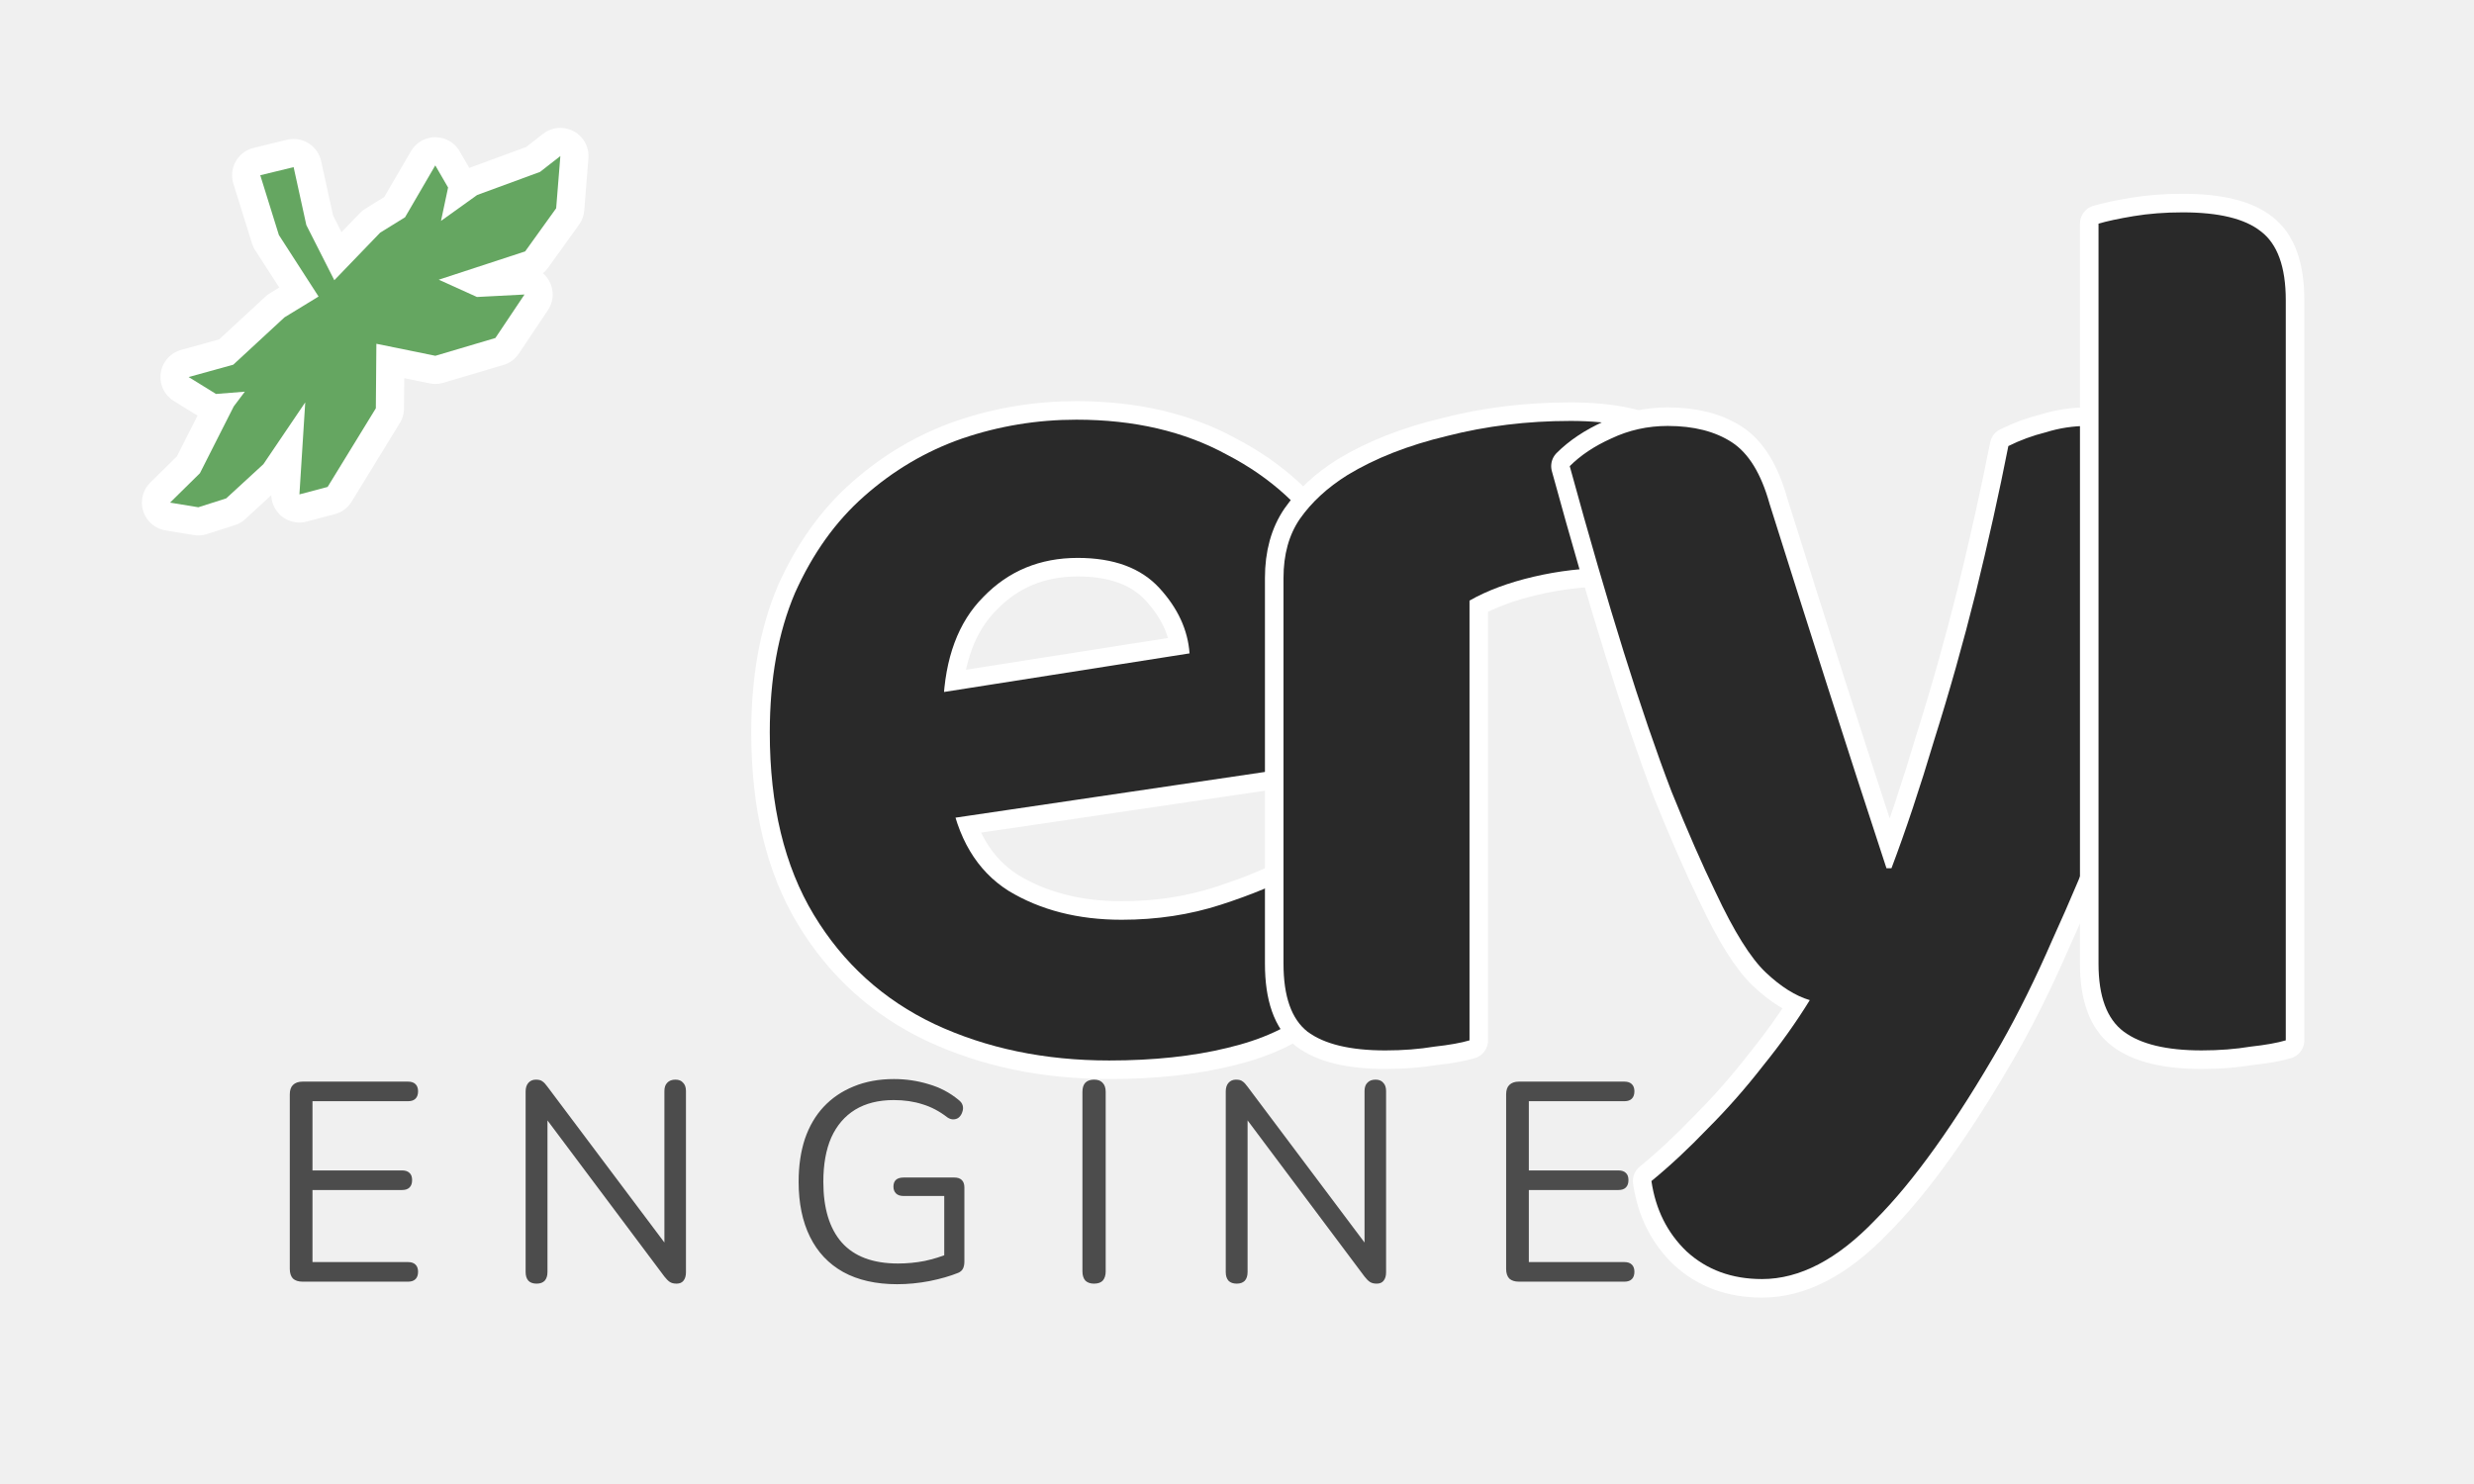
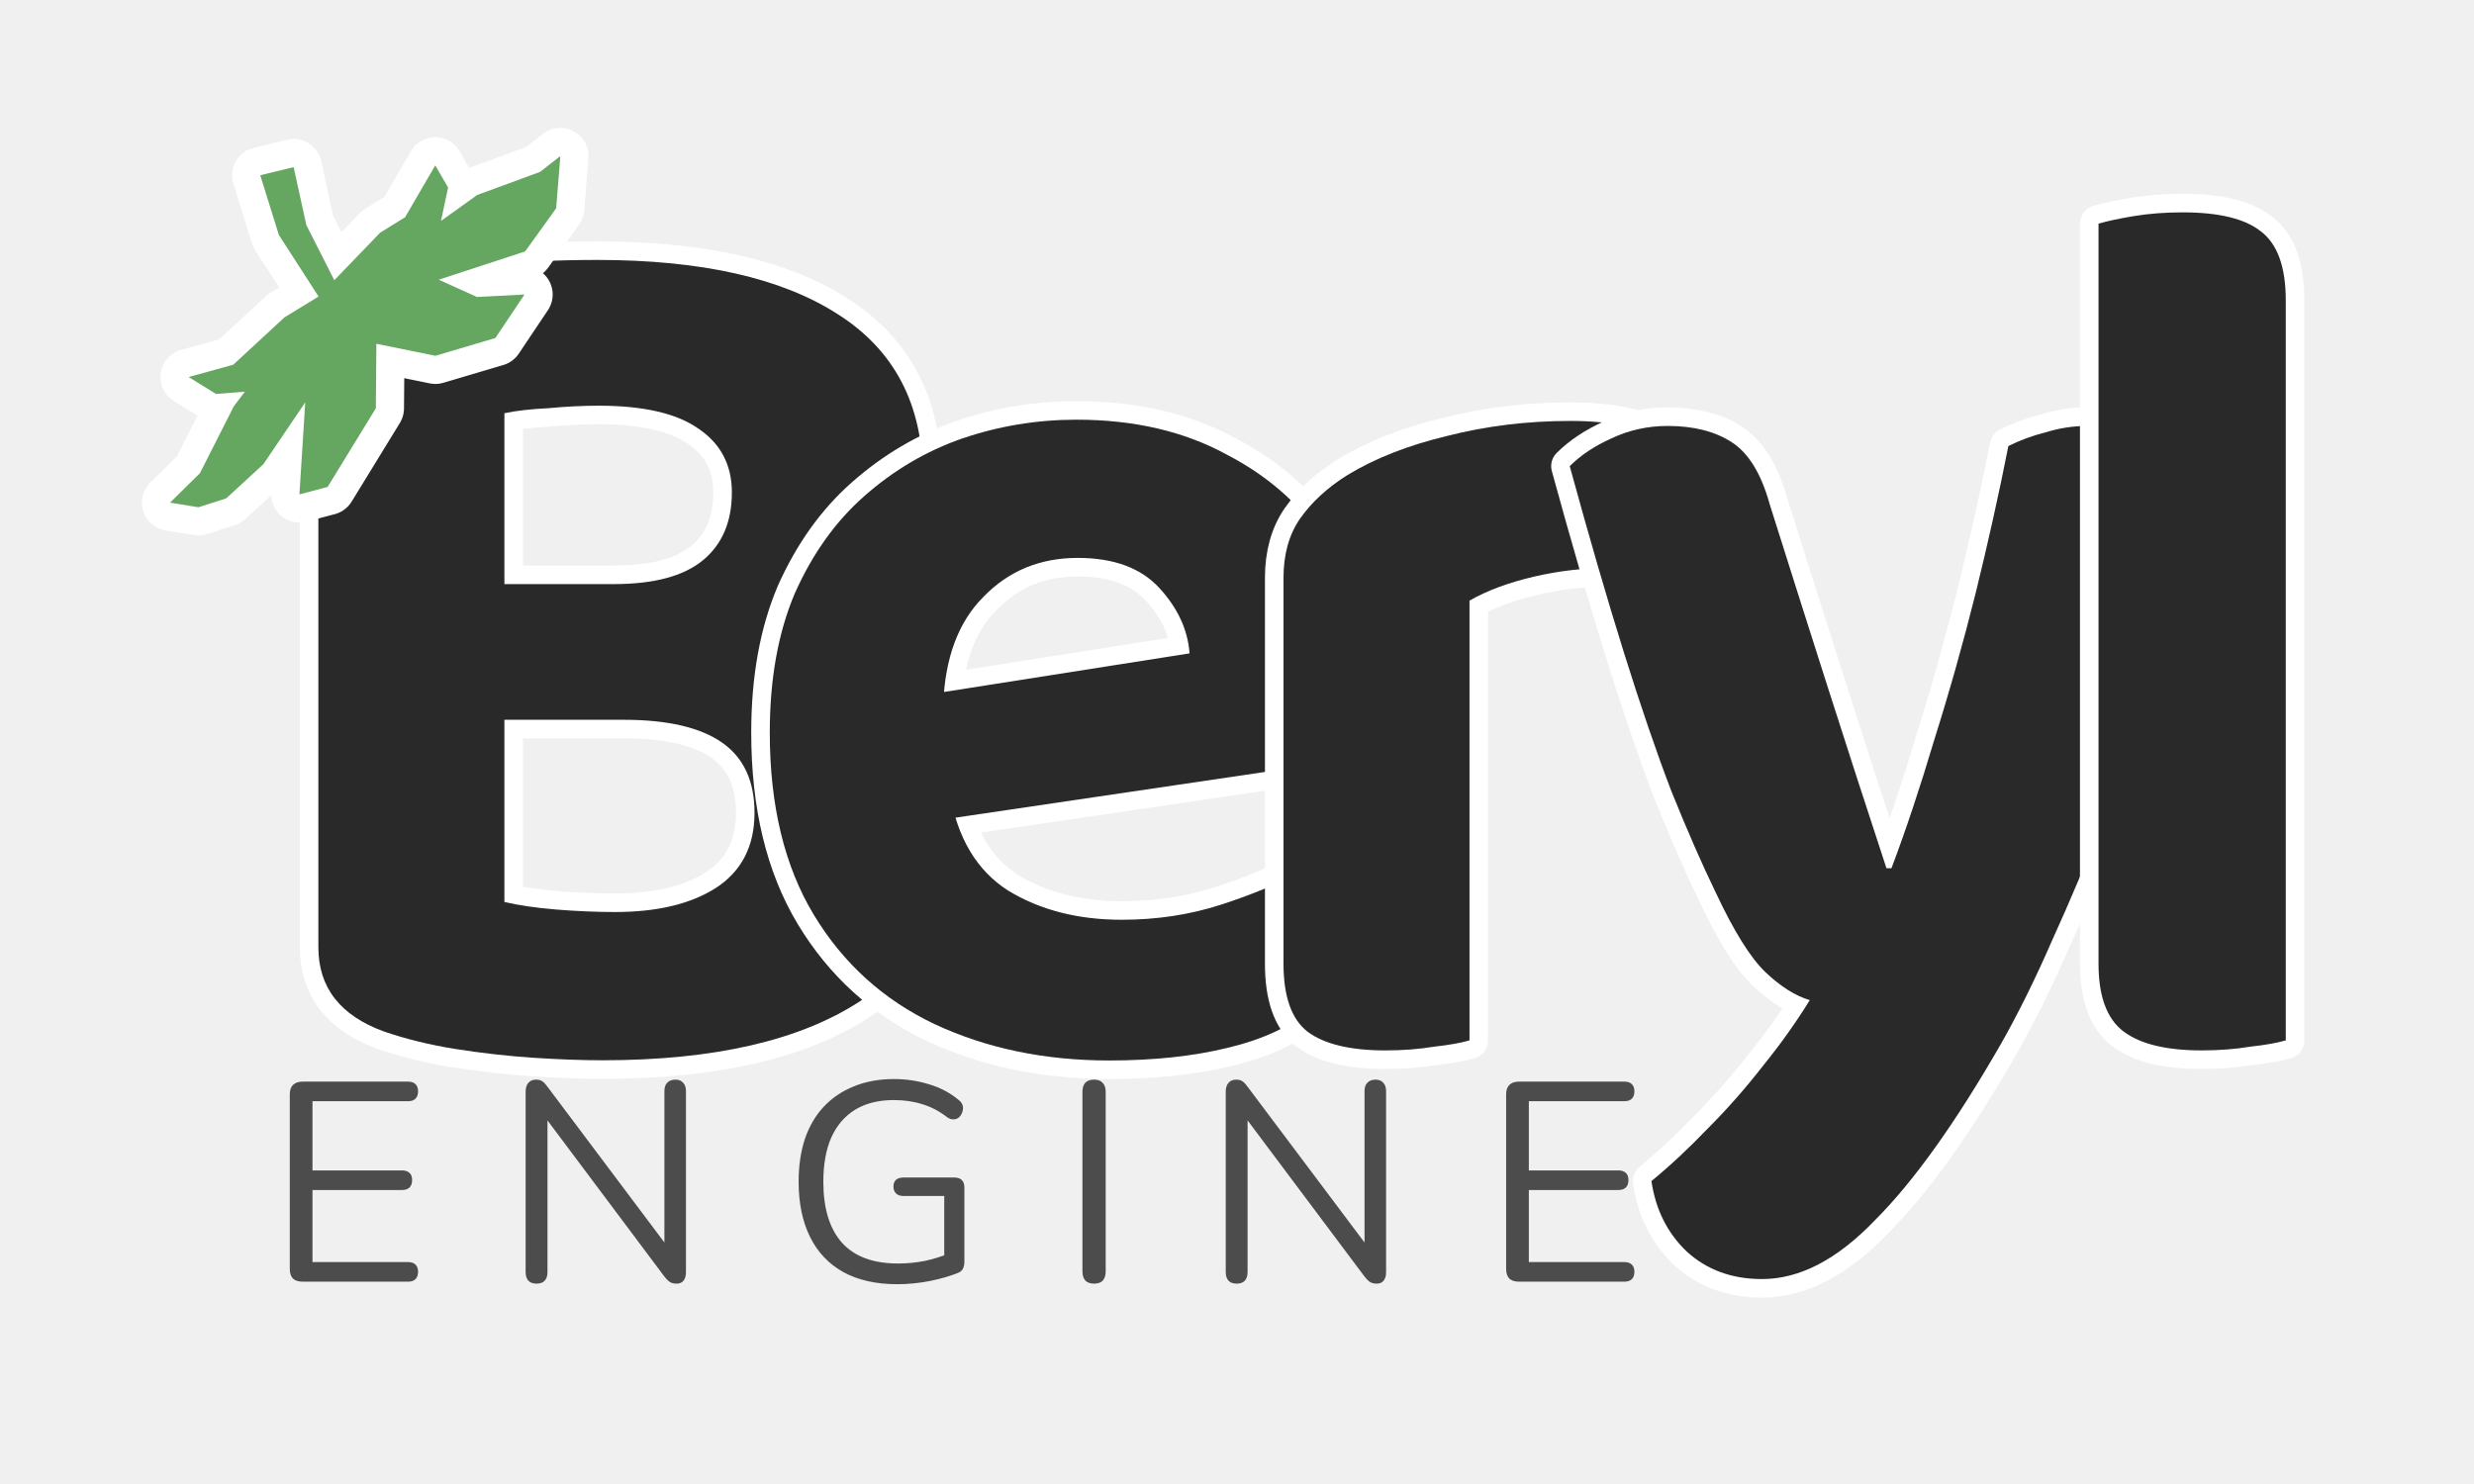
<svg xmlns="http://www.w3.org/2000/svg" width="200mm" height="120mm" viewBox="0 0 200 120" version="1.1" id="svg1" xml:space="preserve">
  <defs id="defs1" />
  <g id="layer1">
-     <text xml:space="preserve" style="font-style:normal;font-variant:normal;font-weight:bold;font-stretch:normal;font-size:101.6px;line-height:0;font-family:'Baloo 2';-inkscape-font-specification:'Baloo 2 Bold';text-align:end;letter-spacing:2.646px;text-anchor:end;display:inline;fill:#292929;fill-opacity:1;stroke:#ffffff;stroke-width:3;stroke-linecap:round;stroke-linejoin:round;stroke-dasharray:none;paint-order:stroke fill markers" x="78.259" y="84.213" id="text1">
-       <tspan id="tspan1" style="font-style:normal;font-variant:normal;font-weight:bold;font-stretch:normal;font-size:101.6px;font-family:'Baloo 2';-inkscape-font-specification:'Baloo 2 Bold';fill:#292929;fill-opacity:1;stroke-width:3;stroke-dasharray:none" x="80.905" y="84.213">B</tspan>
-     </text>
+     <g aria-label="B" id="text1" style="font-weight:bold;font-size:101.6px;line-height:0;font-family:'Baloo 2';-inkscape-font-specification:'Baloo 2 Bold';text-align:end;letter-spacing:2.646px;text-anchor:end;display:inline;fill:#292929;stroke:#ffffff;stroke-width:3;stroke-linecap:round;stroke-linejoin:round;paint-order:stroke fill markers">
+       <path d="m 58.045,47.231 v 10.973 H 35.388 v -10.973 z m -7.62,10.973 1.219,-8.433 q 8.433,0 14.021,2.032 5.588,2.032 8.331,5.69 2.845,3.658 2.845,8.839 0,9.855 -7.315,14.63 -7.315,4.775 -20.828,4.775 -2.438,0 -5.588,-0.203 -3.048,-0.203 -6.299,-0.711 -3.15,-0.508 -5.791,-1.422 -5.283,-1.93 -5.283,-6.807 V 28.029 q 0,-1.93 1.118,-3.048 1.118,-1.118 2.946,-1.727 3.454,-1.219 8.331,-1.727 4.978,-0.508 10.16,-0.508 12.598,0 19.406,4.369 6.909,4.369 6.909,13.208 0,4.877 -2.845,8.331 -2.845,3.454 -8.331,5.283 -5.385,1.829 -13.106,1.829 l -0.711,-6.807 q 4.877,0 7.214,-1.93 2.337,-1.93 2.337,-5.486 0,-3.353 -2.743,-5.182 -2.642,-1.829 -8.026,-1.829 -1.93,0 -4.064,0.203 -2.134,0.102 -3.556,0.406 v 39.522 q 1.727,0.406 4.166,0.61 2.54,0.203 4.775,0.203 5.08,0 8.128,-1.93 3.15,-2.032 3.15,-6.096 0,-3.861 -2.642,-5.69 -2.642,-1.829 -7.925,-1.829 z" id="path173" />
+     </g>
    <path style="opacity:1;fill:#65a661;fill-opacity:1;stroke:#ffffff;stroke-width:4.553;stroke-linecap:round;stroke-linejoin:round;stroke-dasharray:none;stroke-opacity:1;paint-order:stroke fill markers" d="m 23.737,13.515 1.027,4.683 2.262,4.462 3.704,-3.844 2.015,-1.248 2.443,-4.194 1.036,1.789 -0.573,2.7 2.921,-2.094 5.084,-1.868 1.644,-1.282 -0.339,4.221 -2.508,3.49 -6.984,2.287 3.089,1.398 3.844,-0.2 -2.355,3.517 -4.851,1.438 -4.769,-0.972 -0.044,5.217 -3.898,6.359 -2.279,0.603 0.47,-7.44 -3.384,5 -3.006,2.763 -2.252,0.718 -2.286,-0.375 2.414,-2.379 2.735,-5.402 0.896,-1.191 -2.331,0.185 -2.213,-1.368 3.608,-0.997 4.142,-3.83 2.754,-1.683 -3.209,-4.976 -1.504,-4.831 z" id="path1" />
    <path style="font-weight:bold;font-size:101.6px;line-height:0;font-family:'Baloo 2';-inkscape-font-specification:'Baloo 2 Bold';text-align:end;letter-spacing:-15.875px;text-anchor:end;fill:#292929;stroke:#ffffff;stroke-width:3;stroke-linecap:round;stroke-linejoin:round;paint-order:stroke fill markers" d="m 71.577,66.956 -0.61,-10.16 25.197,-3.962 q -0.203,-2.845 -2.438,-5.283 -2.235,-2.438 -6.604,-2.438 -4.572,0 -7.62,3.15 -3.048,3.048 -3.251,8.738 l 0.508,7.01 q 0.914,5.588 4.775,8.026 3.861,2.337 9.144,2.337 4.267,0 8.026,-1.219 3.759,-1.219 6.096,-2.54 1.524,0.914 2.438,2.54 1.016,1.626 1.016,3.454 0,3.048 -2.438,5.08 -2.337,2.032 -6.604,3.048 -4.166,1.016 -9.55,1.016 -7.823,0 -14.122,-2.946 -6.198,-2.946 -9.754,-8.839 -3.556,-5.893 -3.556,-14.732 0,-6.502 2.032,-11.278 2.134,-4.775 5.588,-7.823 3.556,-3.15 7.925,-4.674 4.47,-1.524 9.246,-1.524 7.01,0 12.192,2.845 5.283,2.743 8.23,7.518 2.946,4.775 2.946,11.074 0,3.15 -1.727,4.775 -1.727,1.626 -4.775,2.032 z" id="text2" />
    <path id="path3" style="font-weight:bold;font-size:101.6px;line-height:0;font-family:'Baloo 2';-inkscape-font-specification:'Baloo 2 Bold';text-align:end;letter-spacing:-15.875px;text-anchor:end;fill:#292929;stroke:#ffffff;stroke-width:3;stroke-linecap:round;stroke-linejoin:round;paint-order:stroke fill markers" d="m 126.923,34.038 c -3.454,0 -6.773,0.406 -9.957,1.219 -3.116,0.745 -5.791,1.795 -8.026,3.15 -1.626,1.016 -2.913,2.201 -3.861,3.556 -0.881,1.287 -1.32,2.879 -1.32,4.775 v 10.668 3.861 16.662 c 0,2.642 0.643,4.47 1.93,5.486 1.355,1.016 3.455,1.524 6.299,1.524 1.422,0 2.743,-0.102 3.963,-0.305 1.219,-0.135 2.167,-0.305 2.845,-0.508 V 61.267 57.71 48.567 c 1.422,-0.813 3.15,-1.456 5.182,-1.931 2.032,-0.474 4.064,-0.711 6.096,-0.711 1.151,0 2.201,0.068 3.15,0.203 1.016,0.068 1.863,0.169 2.54,0.305 0.406,-0.677 0.745,-1.49 1.016,-2.439 0.339,-0.948 0.508,-1.964 0.508,-3.048 0,-4.606 -3.454,-6.909 -10.363,-6.909 z" />
    <path style="font-weight:bold;font-size:101.6px;line-height:0;font-family:'Baloo 2';-inkscape-font-specification:'Baloo 2 Bold';text-align:end;letter-spacing:-15.875px;text-anchor:end;fill:#292929;stroke:#ffffff;stroke-width:3;stroke-linecap:round;stroke-linejoin:round;paint-order:stroke fill markers" d="m 138.684,72.137 q -1.626,-3.353 -3.556,-8.128 -1.829,-4.775 -3.861,-11.278 -2.032,-6.502 -4.369,-15.037 1.321,-1.321 3.353,-2.235 2.134,-1.016 4.572,-1.016 3.15,0 5.182,1.321 2.032,1.321 3.048,4.978 2.337,7.417 4.674,14.732 2.337,7.315 4.775,14.732 h 0.406 q 1.727,-4.572 3.454,-10.363 1.829,-5.791 3.353,-11.887 1.524,-6.198 2.642,-11.887 1.422,-0.711 3.048,-1.118 1.626,-0.508 3.353,-0.508 3.15,0 5.385,1.422 2.337,1.321 2.337,4.572 0,2.845 -0.914,7.01 -0.813,4.166 -2.235,9.042 -1.422,4.775 -3.353,9.855 -1.93,4.978 -4.064,9.652 -2.032,4.674 -4.166,8.433 -5.486,9.55 -10.16,14.224 -4.572,4.775 -9.144,4.775 -3.658,0 -6.096,-2.235 -2.337,-2.235 -2.845,-5.69 2.235,-1.829 4.572,-4.267 2.337,-2.337 4.47,-5.08 2.134,-2.642 3.759,-5.283 -1.727,-0.508 -3.556,-2.235 -1.829,-1.727 -4.064,-6.502 z" id="path4" />
    <path id="path6" style="font-weight:bold;font-size:101.6px;line-height:0;font-family:'Baloo 2';-inkscape-font-specification:'Baloo 2 Bold';text-align:end;letter-spacing:-15.875px;text-anchor:end;fill:#292929;stroke:#ffffff;stroke-width:3;stroke-linecap:round;stroke-linejoin:round;paint-order:stroke fill markers" d="m 176.453,17.172 c -1.422,0 -2.743,0.101 -3.962,0.304 -1.219,0.203 -2.167,0.407 -2.845,0.61 v 39.319 7.823 12.7 c 0,2.642 0.677,4.47 2.032,5.486 1.355,1.016 3.455,1.524 6.299,1.524 1.422,0 2.743,-0.102 3.962,-0.305 1.219,-0.135 2.167,-0.305 2.845,-0.508 V 65.533 57.71 24.284 c 0,-2.709 -0.677,-4.572 -2.032,-5.588 -1.287,-1.016 -3.387,-1.524 -6.299,-1.524 z" />
    <path d="m 24.459,103.638 q -0.505,0 -0.78,-0.252 -0.252,-0.275 -0.252,-0.78 V 88.495 q 0,-0.505 0.252,-0.757 0.275,-0.275 0.78,-0.275 h 8.535 q 0.39,0 0.597,0.206 0.206,0.206 0.206,0.574 0,0.39 -0.206,0.597 -0.206,0.206 -0.597,0.206 h -7.732 v 5.598 h 7.25 q 0.39,0 0.597,0.206 0.206,0.184 0.206,0.574 0,0.39 -0.206,0.597 -0.206,0.206 -0.597,0.206 h -7.25 v 5.828 h 7.732 q 0.39,0 0.597,0.206 0.206,0.206 0.206,0.574 0,0.39 -0.206,0.597 -0.206,0.206 -0.597,0.206 z m 18.927,0.161 q -0.436,0 -0.665,-0.229 -0.229,-0.252 -0.229,-0.711 V 88.266 q 0,-0.459 0.229,-0.711 0.229,-0.252 0.597,-0.252 0.367,0 0.528,0.138 0.184,0.115 0.413,0.436 L 54.262,101.206 H 53.711 V 88.22 q 0,-0.436 0.229,-0.665 0.229,-0.252 0.665,-0.252 0.413,0 0.619,0.252 0.229,0.229 0.229,0.665 v 14.661 q 0,0.436 -0.206,0.688 -0.184,0.229 -0.551,0.229 -0.344,0 -0.551,-0.138 -0.206,-0.138 -0.436,-0.436 L 43.73,89.895 H 44.258 V 102.858 q 0,0.459 -0.229,0.711 -0.229,0.229 -0.642,0.229 z m 29.16,0.046 q -2.593,0 -4.382,-0.987 -1.767,-0.987 -2.684,-2.845 -0.918,-1.858 -0.918,-4.451 0,-1.927 0.505,-3.465 0.528,-1.537 1.514,-2.593 1.01,-1.078 2.432,-1.652 1.445,-0.597 3.258,-0.597 1.445,0 2.799,0.413 1.354,0.39 2.409,1.262 0.275,0.206 0.344,0.459 0.069,0.252 -0.023,0.505 -0.069,0.252 -0.252,0.436 -0.161,0.161 -0.436,0.184 -0.252,0.023 -0.528,-0.161 -0.941,-0.734 -1.996,-1.055 -1.055,-0.344 -2.34,-0.344 -1.836,0 -3.12,0.78 -1.262,0.78 -1.927,2.249 -0.642,1.468 -0.642,3.579 0,3.212 1.491,4.91 1.514,1.698 4.543,1.698 1.101,0 2.157,-0.206 1.055,-0.229 1.996,-0.619 l -0.413,1.078 v -5.713 h -3.281 q -0.413,0 -0.619,-0.206 -0.206,-0.206 -0.206,-0.551 0,-0.367 0.206,-0.551 0.206,-0.184 0.619,-0.184 h 4.107 q 0.39,0 0.597,0.206 0.206,0.206 0.206,0.597 v 5.988 q 0,0.344 -0.115,0.574 -0.115,0.229 -0.39,0.344 -0.964,0.39 -2.317,0.665 -1.331,0.252 -2.593,0.252 z m 15.899,-0.046 q -0.459,0 -0.711,-0.252 -0.229,-0.275 -0.229,-0.734 V 88.289 q 0,-0.482 0.229,-0.734 Q 87.986,87.302 88.445,87.302 q 0.459,0 0.688,0.252 0.252,0.252 0.252,0.734 v 14.524 q 0,0.459 -0.229,0.734 -0.229,0.252 -0.711,0.252 z m 11.539,0 q -0.436,0 -0.665,-0.229 -0.229,-0.252 -0.229,-0.711 V 88.266 q 0,-0.459 0.229,-0.711 0.229,-0.252 0.597,-0.252 0.367,0 0.528,0.138 0.184,0.115 0.413,0.436 l 10.004,13.331 h -0.551 V 88.22 q 0,-0.436 0.229,-0.665 0.229,-0.252 0.665,-0.252 0.413,0 0.619,0.252 0.229,0.229 0.229,0.665 v 14.661 q 0,0.436 -0.206,0.688 -0.184,0.229 -0.551,0.229 -0.344,0 -0.551,-0.138 -0.206,-0.138 -0.436,-0.436 l -9.981,-13.331 h 0.528 V 102.858 q 0,0.459 -0.229,0.711 -0.229,0.229 -0.642,0.229 z M 122.789,103.638 q -0.505,0 -0.78,-0.252 -0.252,-0.275 -0.252,-0.78 V 88.495 q 0,-0.505 0.252,-0.757 0.275,-0.275 0.78,-0.275 h 8.535 q 0.39,0 0.597,0.206 0.206,0.206 0.206,0.574 0,0.39 -0.206,0.597 -0.206,0.206 -0.597,0.206 h -7.732 v 5.598 h 7.25 q 0.39,0 0.597,0.206 0.206,0.184 0.206,0.574 0,0.39 -0.206,0.597 -0.206,0.206 -0.597,0.206 h -7.25 v 5.828 h 7.732 q 0.39,0 0.597,0.206 0.206,0.206 0.206,0.574 0,0.39 -0.206,0.597 -0.206,0.206 -0.597,0.206 z" id="text6" style="font-size:22.944px;line-height:0;font-family:Nunito;-inkscape-font-specification:Nunito;text-align:end;letter-spacing:5.689px;text-anchor:end;fill:#4c4c4c;stroke-width:4.065;stroke-linecap:round;stroke-linejoin:round;paint-order:stroke fill markers" aria-label="ENGINE" />
  </g>
</svg>
